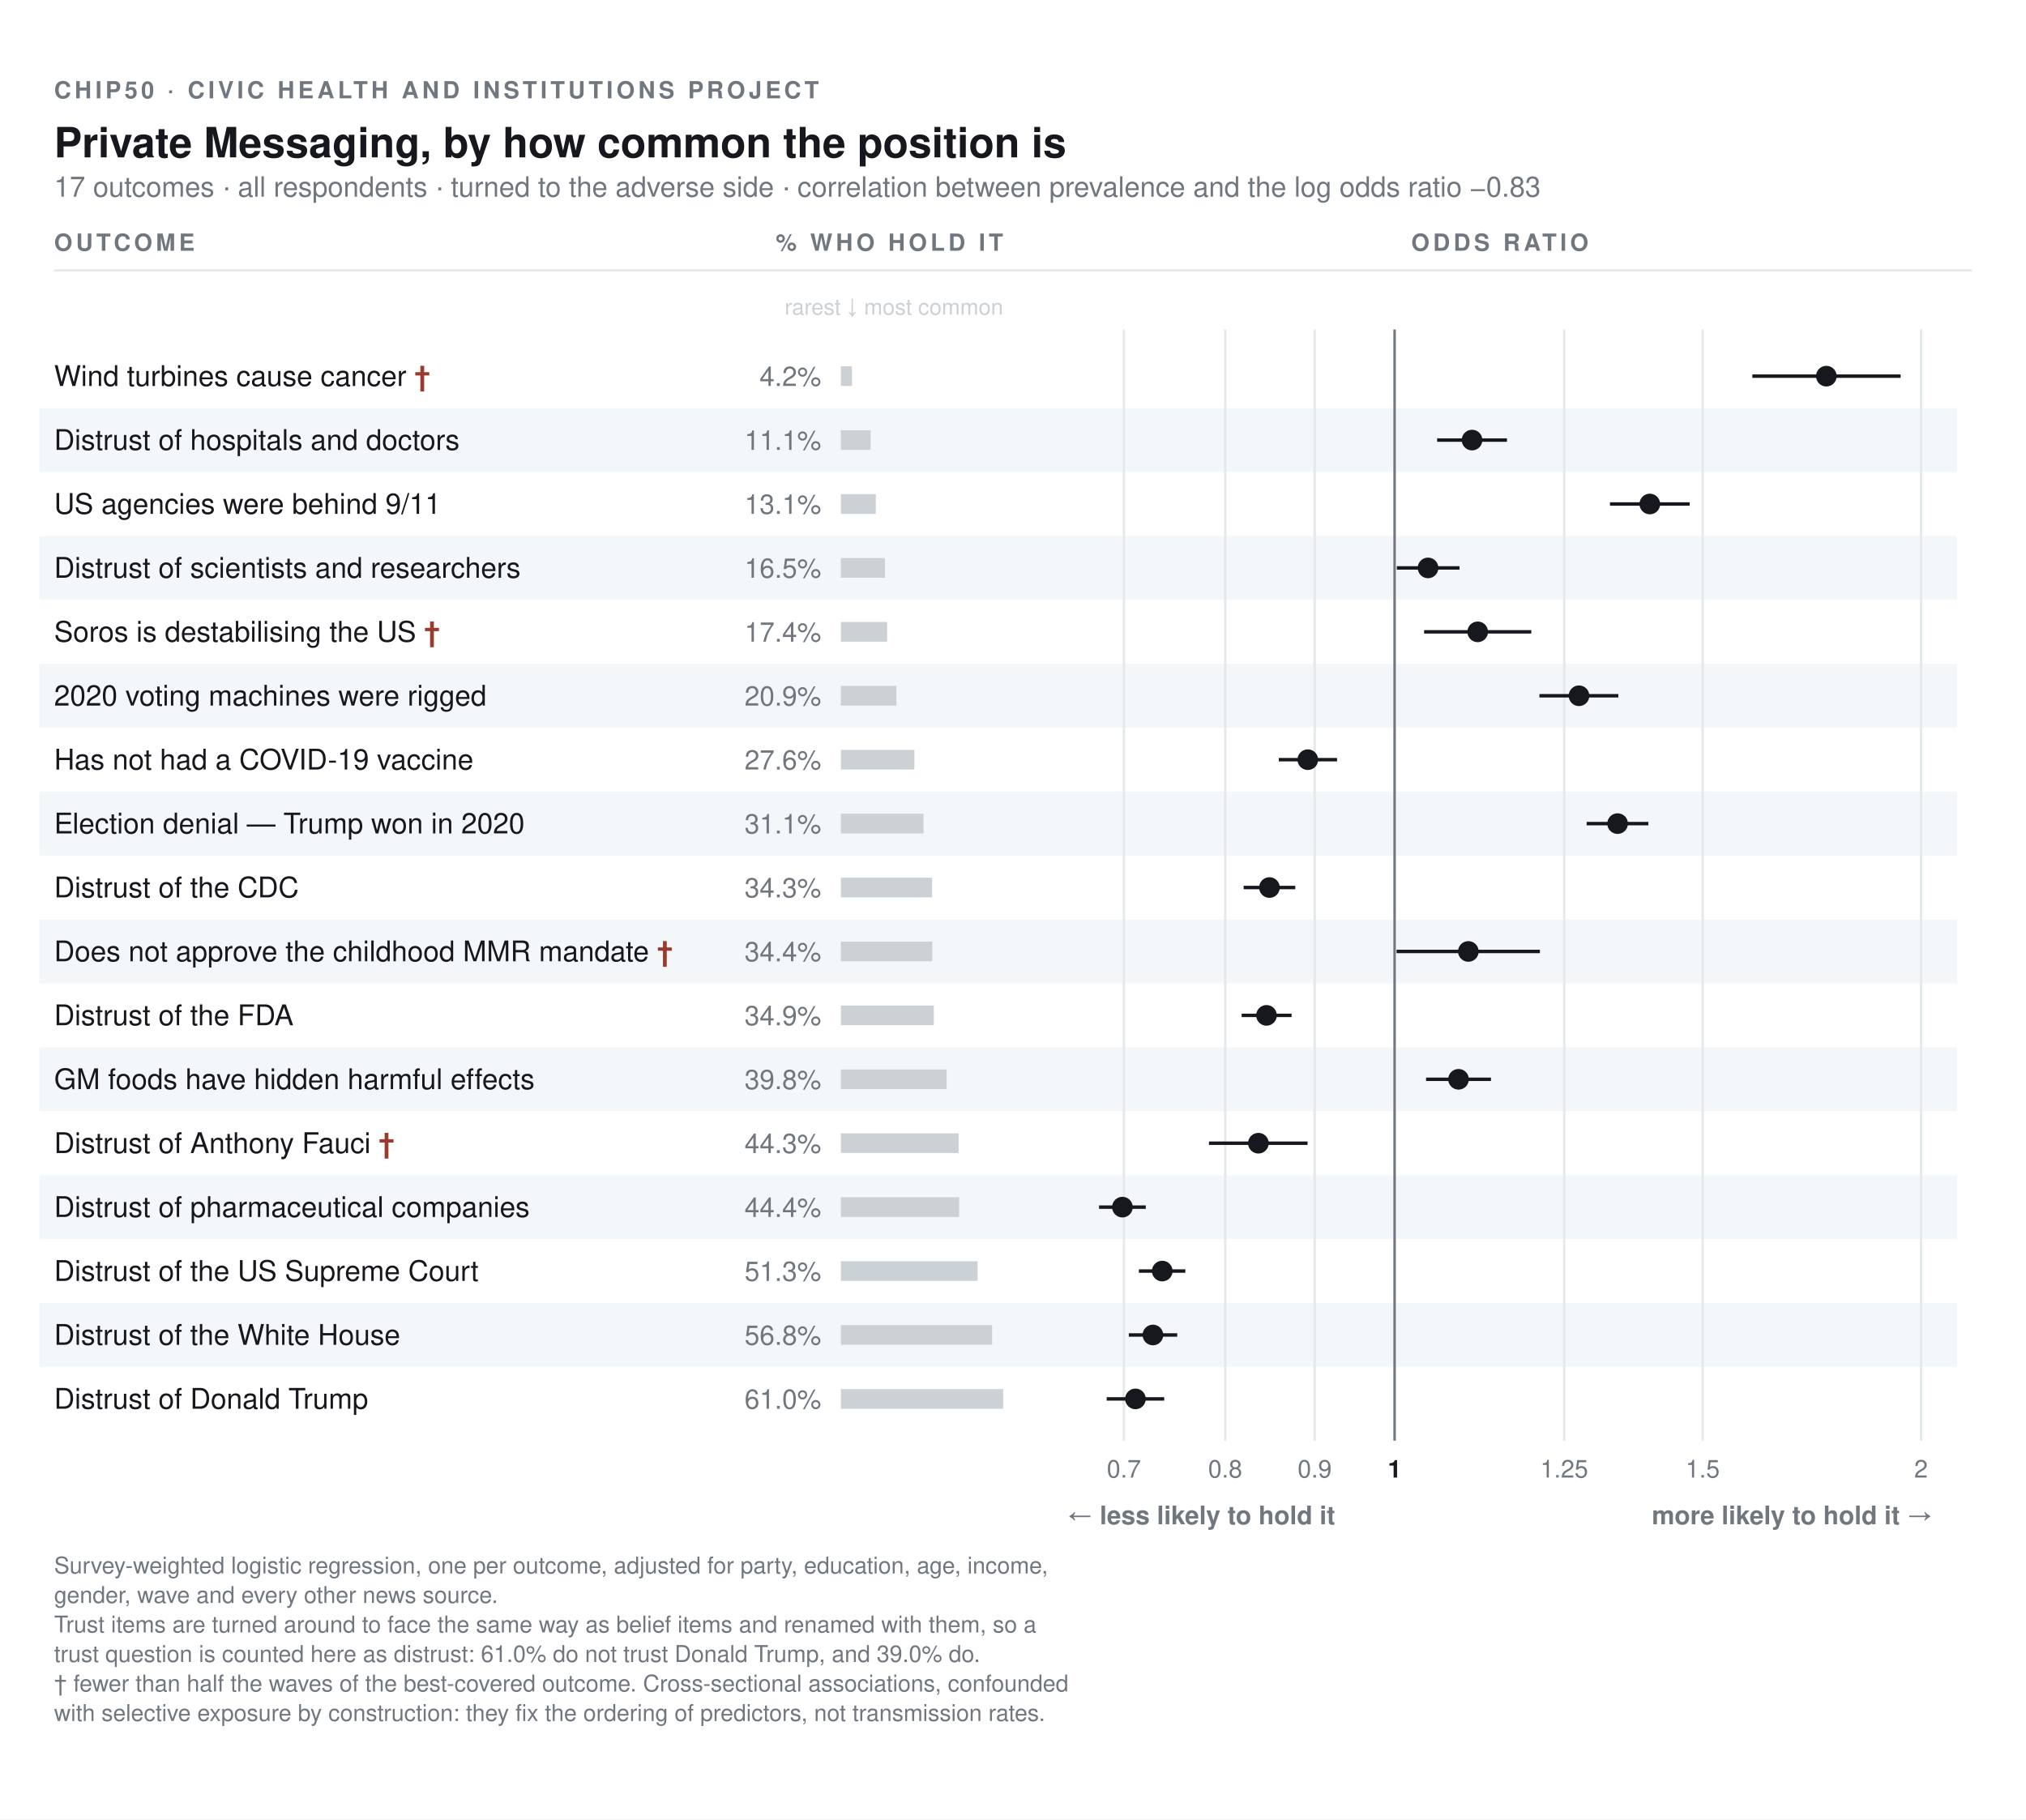
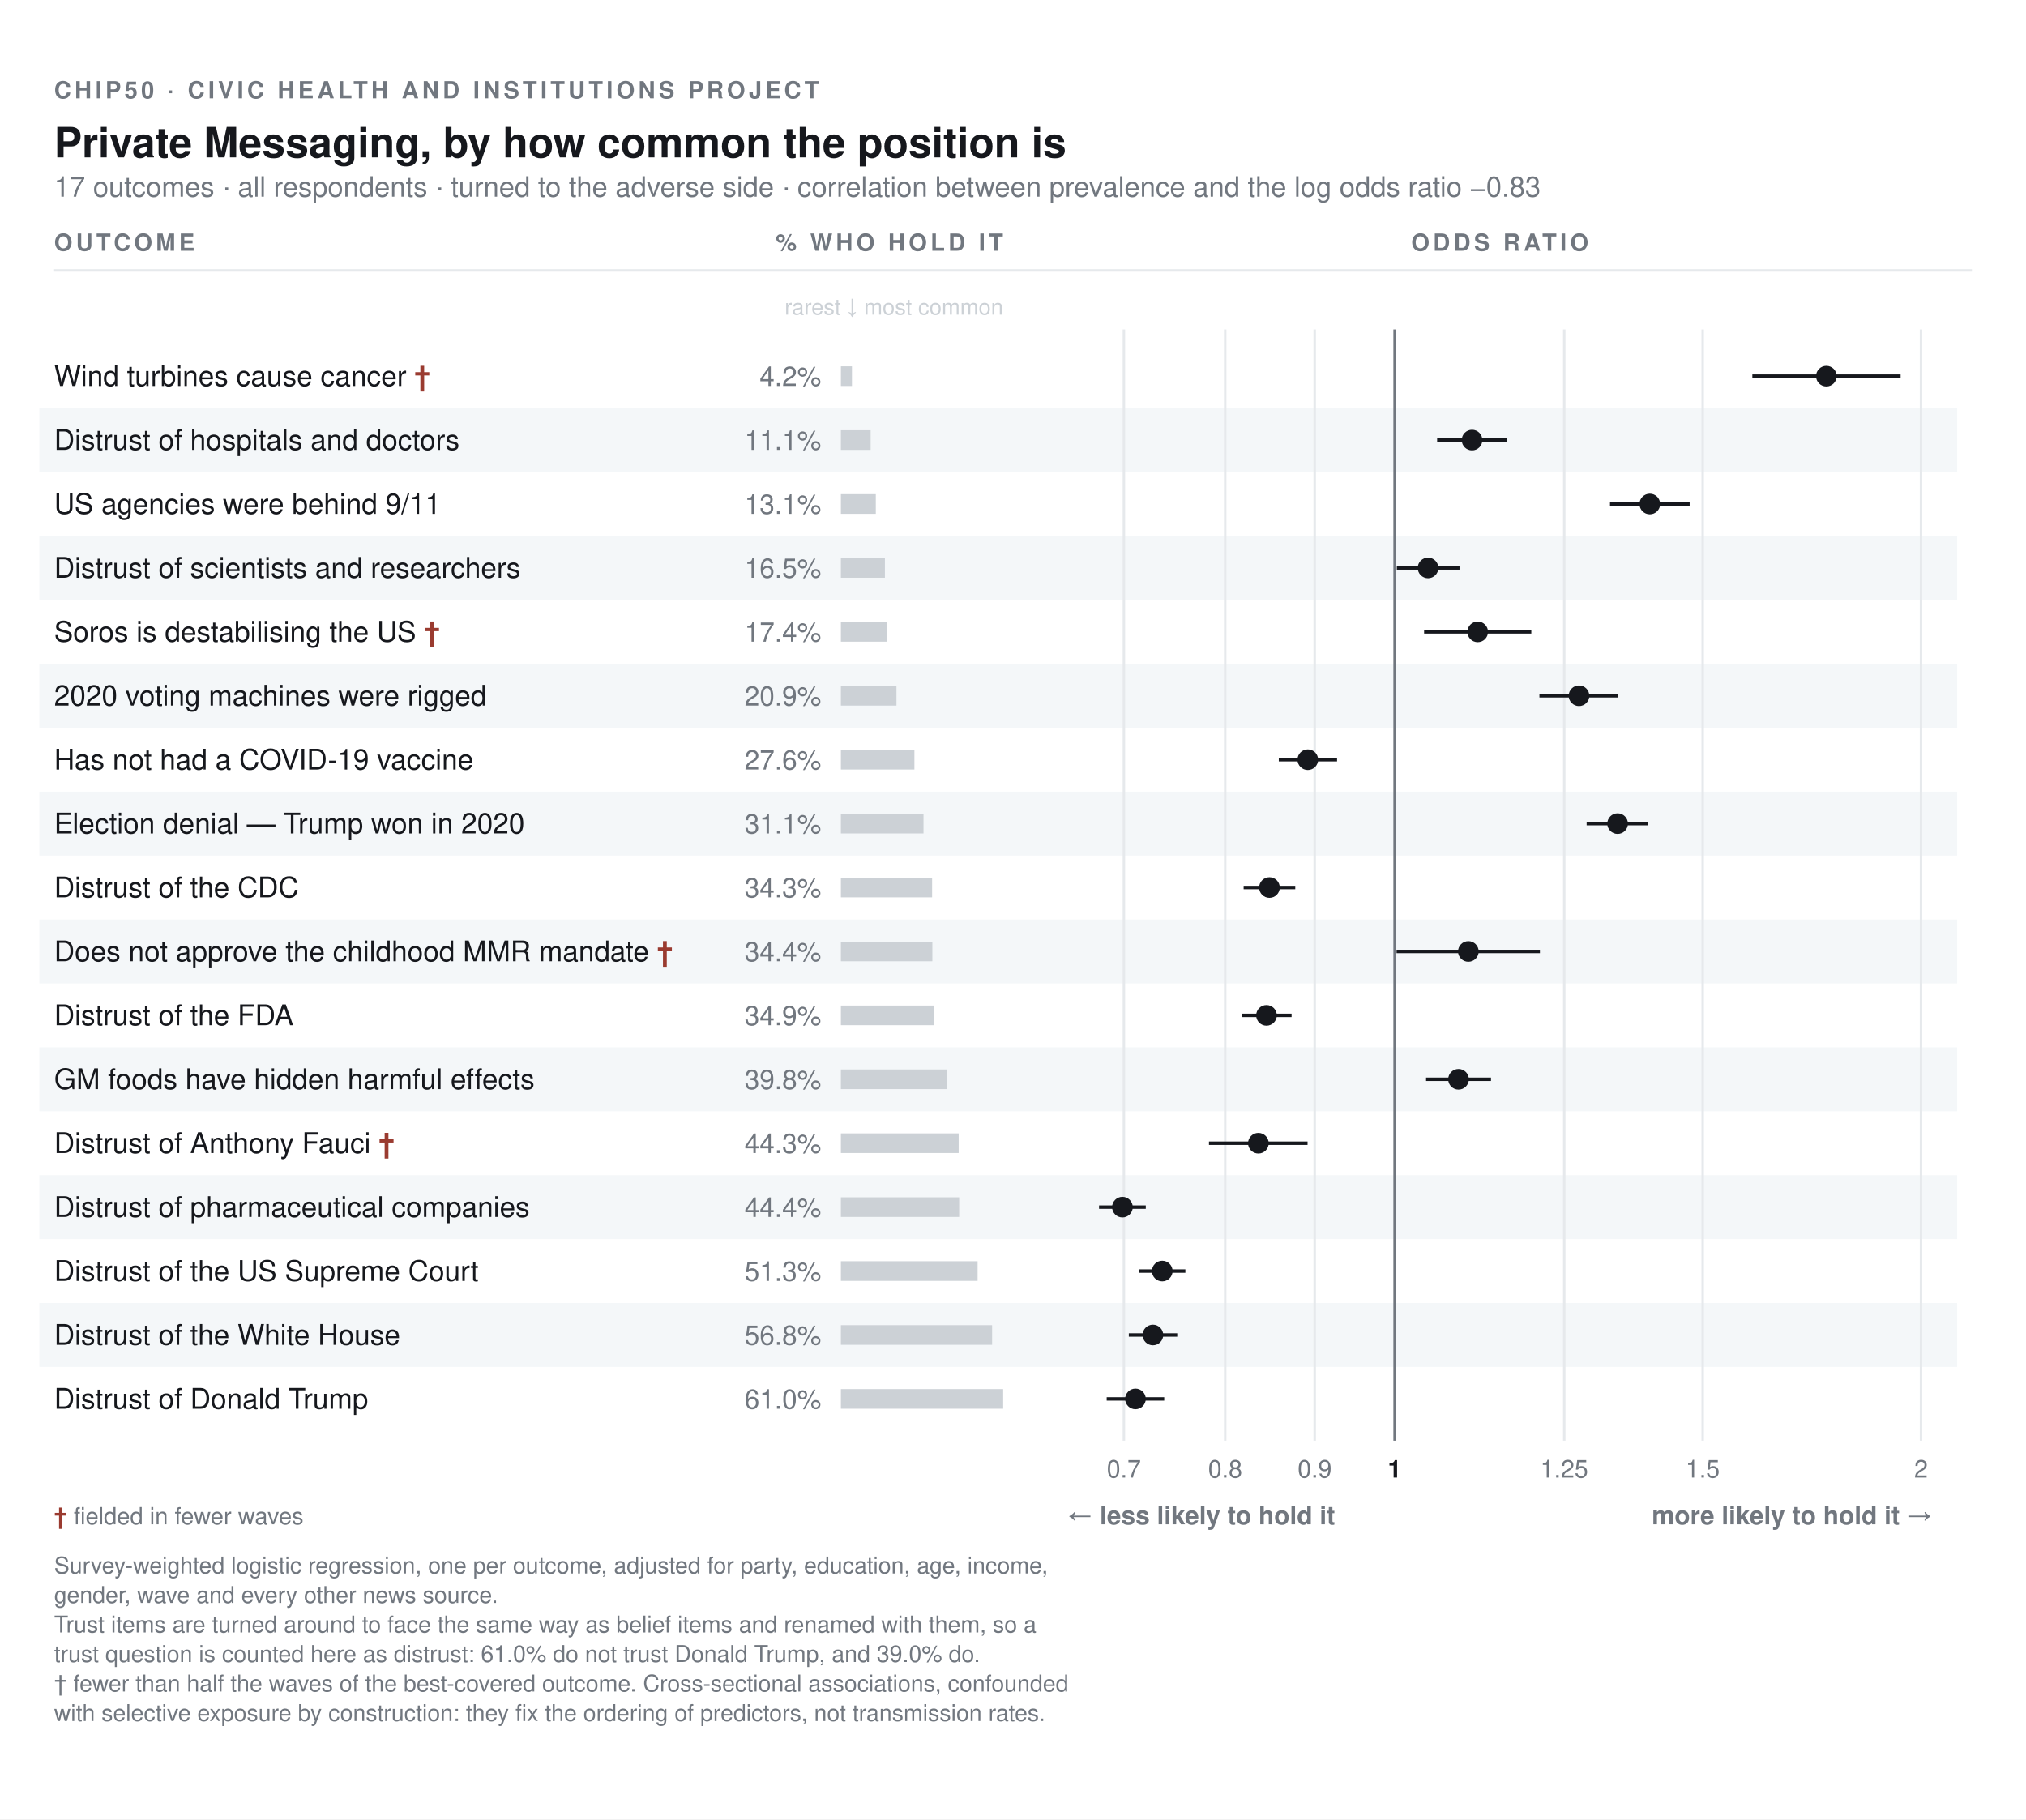
<svg xmlns="http://www.w3.org/2000/svg" width="824" height="740" viewBox="0 0 824 740" font-family="Helvetica Neue,Helvetica,Arial">
  <rect width="824" height="740" fill="#fff" />
  <g transform="translate(22,22)">
    <text x="0" y="18" fill="#71777f" font-size="9.6" font-weight="700" letter-spacing="1.4">CHIP50 · CIVIC HEALTH AND INSTITUTIONS PROJECT</text>
    <text x="0" y="42" fill="#16181d" font-size="17" font-weight="700">Private Messaging, by how common the position is</text>
    <text x="0" y="58" fill="#71777f" font-size="11.4">17 outcomes · all respondents · turned to the adverse side · correlation between prevalence and the log odds ratio −0.83</text>
    <text x="0" y="80" fill="#71777f" font-size="9.6" font-weight="700" letter-spacing="1.4">OUTCOME</text>
    <text x="386" y="80" fill="#71777f" font-size="9.6" font-weight="700" letter-spacing="1.4" text-anchor="end">% WHO HOLD IT</text>
    <text x="588.0" y="80" fill="#71777f" font-size="9.6" font-weight="700" letter-spacing="1.4" text-anchor="middle">ODDS RATIO</text>
    <line x1="0" y1="88" x2="780" y2="88" stroke="#e6e9ec" />
    <text x="386" y="106" fill="#ccd1d6" font-size="9" text-anchor="end">rarest ↓ most common</text>
    <rect x="-6" y="144" width="780" height="26" fill="#f4f7f9" />
    <rect x="-6" y="196" width="780" height="26" fill="#f4f7f9" />
    <rect x="-6" y="248" width="780" height="26" fill="#f4f7f9" />
    <rect x="-6" y="300" width="780" height="26" fill="#f4f7f9" />
    <rect x="-6" y="352" width="780" height="26" fill="#f4f7f9" />
    <rect x="-6" y="404" width="780" height="26" fill="#f4f7f9" />
    <rect x="-6" y="456" width="780" height="26" fill="#f4f7f9" />
    <rect x="-6" y="508" width="780" height="26" fill="#f4f7f9" />
    <line x1="435.1" y1="112" x2="435.1" y2="564" stroke="#e6e9ec" />
    <text x="435.1" y="579" fill="#71777f" font-size="10" font-weight="400" text-anchor="middle">0.7</text>
    <line x1="476.3" y1="112" x2="476.3" y2="564" stroke="#e6e9ec" />
    <text x="476.3" y="579" fill="#71777f" font-size="10" font-weight="400" text-anchor="middle">0.8</text>
    <line x1="512.7" y1="112" x2="512.7" y2="564" stroke="#e6e9ec" />
    <text x="512.7" y="579" fill="#71777f" font-size="10" font-weight="400" text-anchor="middle">0.9</text>
    <line x1="545.2" y1="112" x2="545.2" y2="564" stroke="#71777f" />
    <text x="545.2" y="579" fill="#16181d" font-size="10" font-weight="600" text-anchor="middle">1</text>
    <line x1="614.2" y1="112" x2="614.2" y2="564" stroke="#e6e9ec" />
    <text x="614.2" y="579" fill="#71777f" font-size="10" font-weight="400" text-anchor="middle">1.25</text>
    <line x1="670.5" y1="112" x2="670.5" y2="564" stroke="#e6e9ec" />
    <text x="670.5" y="579" fill="#71777f" font-size="10" font-weight="400" text-anchor="middle">1.5</text>
    <line x1="759.3" y1="112" x2="759.3" y2="564" stroke="#e6e9ec" />
    <text x="759.3" y="579" fill="#71777f" font-size="10" font-weight="400" text-anchor="middle">2</text>
    <text x="0" y="135.0" fill="#16181d" font-size="11.6">Wind turbines cause cancer <tspan fill="#9a3b30" font-weight="700">†</tspan>
    </text>
    <text x="312" y="135.0" fill="#71777f" font-size="11" text-anchor="end">4.2%</text>
    <rect x="320" y="127.0" width="4.5" height="8" fill="#ccd1d6" />
    <line x1="690.7" y1="131.0" x2="751.0" y2="131.0" stroke="#16181d" stroke-width="1.4" />
    <circle cx="720.8" cy="131.0" r="4.2" fill="#16181d" />
    <text x="0" y="161.0" fill="#16181d" font-size="11.6">Distrust of hospitals and doctors</text>
    <text x="312" y="161.0" fill="#71777f" font-size="11" text-anchor="end">11.1%</text>
    <rect x="320" y="153.0" width="12.1" height="8" fill="#ccd1d6" />
    <line x1="562.5" y1="157.0" x2="590.9" y2="157.0" stroke="#16181d" stroke-width="1.4" />
    <circle cx="576.7" cy="157.0" r="4.2" fill="#16181d" />
    <text x="0" y="187.0" fill="#16181d" font-size="11.6">US agencies were behind 9/11</text>
    <text x="312" y="187.0" fill="#71777f" font-size="11" text-anchor="end">13.1%</text>
    <rect x="320" y="179.0" width="14.2" height="8" fill="#ccd1d6" />
    <line x1="632.8" y1="183.0" x2="665.2" y2="183.0" stroke="#16181d" stroke-width="1.4" />
    <circle cx="649.0" cy="183.0" r="4.2" fill="#16181d" />
    <text x="0" y="213.0" fill="#16181d" font-size="11.6">Distrust of scientists and researchers</text>
    <text x="312" y="213.0" fill="#71777f" font-size="11" text-anchor="end">16.5%</text>
    <rect x="320" y="205.0" width="17.9" height="8" fill="#ccd1d6" />
    <line x1="546.1" y1="209.0" x2="571.6" y2="209.0" stroke="#16181d" stroke-width="1.4" />
    <circle cx="558.8" cy="209.0" r="4.2" fill="#16181d" />
    <text x="0" y="239.0" fill="#16181d" font-size="11.6">Soros is destabilising the US <tspan fill="#9a3b30" font-weight="700">†</tspan>
    </text>
    <text x="312" y="239.0" fill="#71777f" font-size="11" text-anchor="end">17.4%</text>
    <rect x="320" y="231.0" width="18.8" height="8" fill="#ccd1d6" />
    <line x1="557.2" y1="235.0" x2="600.8" y2="235.0" stroke="#16181d" stroke-width="1.4" />
    <circle cx="579.0" cy="235.0" r="4.2" fill="#16181d" />
    <text x="0" y="265.0" fill="#16181d" font-size="11.6">2020 voting machines were rigged</text>
    <text x="312" y="265.0" fill="#71777f" font-size="11" text-anchor="end">20.9%</text>
    <rect x="320" y="257.0" width="22.6" height="8" fill="#ccd1d6" />
    <line x1="604.1" y1="261.0" x2="636.2" y2="261.0" stroke="#16181d" stroke-width="1.4" />
    <circle cx="620.2" cy="261.0" r="4.2" fill="#16181d" />
    <text x="0" y="291.0" fill="#16181d" font-size="11.6">Has not had a COVID-19 vaccine</text>
    <text x="312" y="291.0" fill="#71777f" font-size="11" text-anchor="end">27.6%</text>
    <rect x="320" y="283.0" width="29.9" height="8" fill="#ccd1d6" />
    <line x1="498.1" y1="287.0" x2="521.8" y2="287.0" stroke="#16181d" stroke-width="1.4" />
    <circle cx="509.9" cy="287.0" r="4.2" fill="#16181d" />
    <text x="0" y="317.0" fill="#16181d" font-size="11.6">Election denial — Trump won in 2020</text>
    <text x="312" y="317.0" fill="#71777f" font-size="11" text-anchor="end">31.1%</text>
    <rect x="320" y="309.0" width="33.6" height="8" fill="#ccd1d6" />
    <line x1="623.3" y1="313.0" x2="648.4" y2="313.0" stroke="#16181d" stroke-width="1.4" />
    <circle cx="635.9" cy="313.0" r="4.2" fill="#16181d" />
    <text x="0" y="343.0" fill="#16181d" font-size="11.6">Distrust of the CDC</text>
    <text x="312" y="343.0" fill="#71777f" font-size="11" text-anchor="end">34.3%</text>
    <rect x="320" y="335.0" width="37.1" height="8" fill="#ccd1d6" />
    <line x1="483.8" y1="339.0" x2="504.8" y2="339.0" stroke="#16181d" stroke-width="1.4" />
    <circle cx="494.3" cy="339.0" r="4.2" fill="#16181d" />
    <text x="0" y="369.0" fill="#16181d" font-size="11.6">Does not approve the childhood MMR mandate <tspan fill="#9a3b30" font-weight="700">†</tspan>
    </text>
    <text x="312" y="369.0" fill="#71777f" font-size="11" text-anchor="end">34.4%</text>
    <rect x="320" y="361.0" width="37.2" height="8" fill="#ccd1d6" />
    <line x1="546.0" y1="365.0" x2="604.3" y2="365.0" stroke="#16181d" stroke-width="1.4" />
    <circle cx="575.2" cy="365.0" r="4.2" fill="#16181d" />
    <text x="0" y="395.0" fill="#16181d" font-size="11.6">Distrust of the FDA</text>
    <text x="312" y="395.0" fill="#71777f" font-size="11" text-anchor="end">34.9%</text>
    <rect x="320" y="387.0" width="37.8" height="8" fill="#ccd1d6" />
    <line x1="483.0" y1="391.0" x2="503.3" y2="391.0" stroke="#16181d" stroke-width="1.4" />
    <circle cx="493.1" cy="391.0" r="4.2" fill="#16181d" />
    <text x="0" y="421.0" fill="#16181d" font-size="11.6">GM foods have hidden harmful effects</text>
    <text x="312" y="421.0" fill="#71777f" font-size="11" text-anchor="end">39.8%</text>
    <rect x="320" y="413.0" width="43.0" height="8" fill="#ccd1d6" />
    <line x1="558.0" y1="417.0" x2="584.4" y2="417.0" stroke="#16181d" stroke-width="1.4" />
    <circle cx="571.2" cy="417.0" r="4.2" fill="#16181d" />
    <text x="0" y="447.0" fill="#16181d" font-size="11.6">Distrust of Anthony Fauci <tspan fill="#9a3b30" font-weight="700">†</tspan>
    </text>
    <text x="312" y="447.0" fill="#71777f" font-size="11" text-anchor="end">44.3%</text>
    <rect x="320" y="439.0" width="47.9" height="8" fill="#ccd1d6" />
    <line x1="469.7" y1="443.0" x2="509.8" y2="443.0" stroke="#16181d" stroke-width="1.4" />
    <circle cx="489.8" cy="443.0" r="4.2" fill="#16181d" />
    <text x="0" y="473.0" fill="#16181d" font-size="11.6">Distrust of pharmaceutical companies</text>
    <text x="312" y="473.0" fill="#71777f" font-size="11" text-anchor="end">44.4%</text>
    <rect x="320" y="465.0" width="48.1" height="8" fill="#ccd1d6" />
    <line x1="425.0" y1="469.0" x2="444.0" y2="469.0" stroke="#16181d" stroke-width="1.4" />
    <circle cx="434.5" cy="469.0" r="4.2" fill="#16181d" />
    <text x="0" y="499.0" fill="#16181d" font-size="11.6">Distrust of the US Supreme Court</text>
    <text x="312" y="499.0" fill="#71777f" font-size="11" text-anchor="end">51.3%</text>
    <rect x="320" y="491.0" width="55.6" height="8" fill="#ccd1d6" />
    <line x1="441.2" y1="495.0" x2="460.1" y2="495.0" stroke="#16181d" stroke-width="1.4" />
    <circle cx="450.7" cy="495.0" r="4.2" fill="#16181d" />
    <text x="0" y="525.0" fill="#16181d" font-size="11.6">Distrust of the White House</text>
    <text x="312" y="525.0" fill="#71777f" font-size="11" text-anchor="end">56.8%</text>
    <rect x="320" y="517.0" width="61.5" height="8" fill="#ccd1d6" />
    <line x1="437.1" y1="521.0" x2="456.8" y2="521.0" stroke="#16181d" stroke-width="1.4" />
    <circle cx="446.9" cy="521.0" r="4.2" fill="#16181d" />
    <text x="0" y="551.0" fill="#16181d" font-size="11.6">Distrust of Donald Trump</text>
    <text x="312" y="551.0" fill="#71777f" font-size="11" text-anchor="end">61.0%</text>
    <rect x="320" y="543.0" width="66.0" height="8" fill="#ccd1d6" />
    <line x1="428.1" y1="547.0" x2="451.5" y2="547.0" stroke="#16181d" stroke-width="1.4" />
    <circle cx="439.8" cy="547.0" r="4.2" fill="#16181d" />
+     <text x="0" y="598" fill="#71777f" font-size="9.6">
+       <tspan fill="#9a3b30" font-weight="700">†</tspan> fielded in fewer waves</text>
    <text x="412" y="598" fill="#71777f" font-size="10.4" font-weight="600">← less likely to hold it</text>
    <text x="764" y="598" fill="#71777f" font-size="10.4" font-weight="600" text-anchor="end">more likely to hold it →</text>
    <text x="0" y="618" fill="#71777f" font-size="9.4">Survey-weighted logistic regression, one per outcome, adjusted for party, education, age, income,</text>
    <text x="0" y="630" fill="#71777f" font-size="9.4">gender, wave and every other news source.</text>
    <text x="0" y="642" fill="#71777f" font-size="9.4">Trust items are turned around to face the same way as belief items and renamed with them, so a</text>
    <text x="0" y="654" fill="#71777f" font-size="9.4">trust question is counted here as distrust: 61.0% do not trust Donald Trump, and 39.0% do.</text>
    <text x="0" y="666" fill="#71777f" font-size="9.4">† fewer than half the waves of the best-covered outcome. Cross-sectional associations, confounded</text>
    <text x="0" y="678" fill="#71777f" font-size="9.4">with selective exposure by construction: they fix the ordering of predictors, not transmission rates.</text>
  </g>
</svg>
